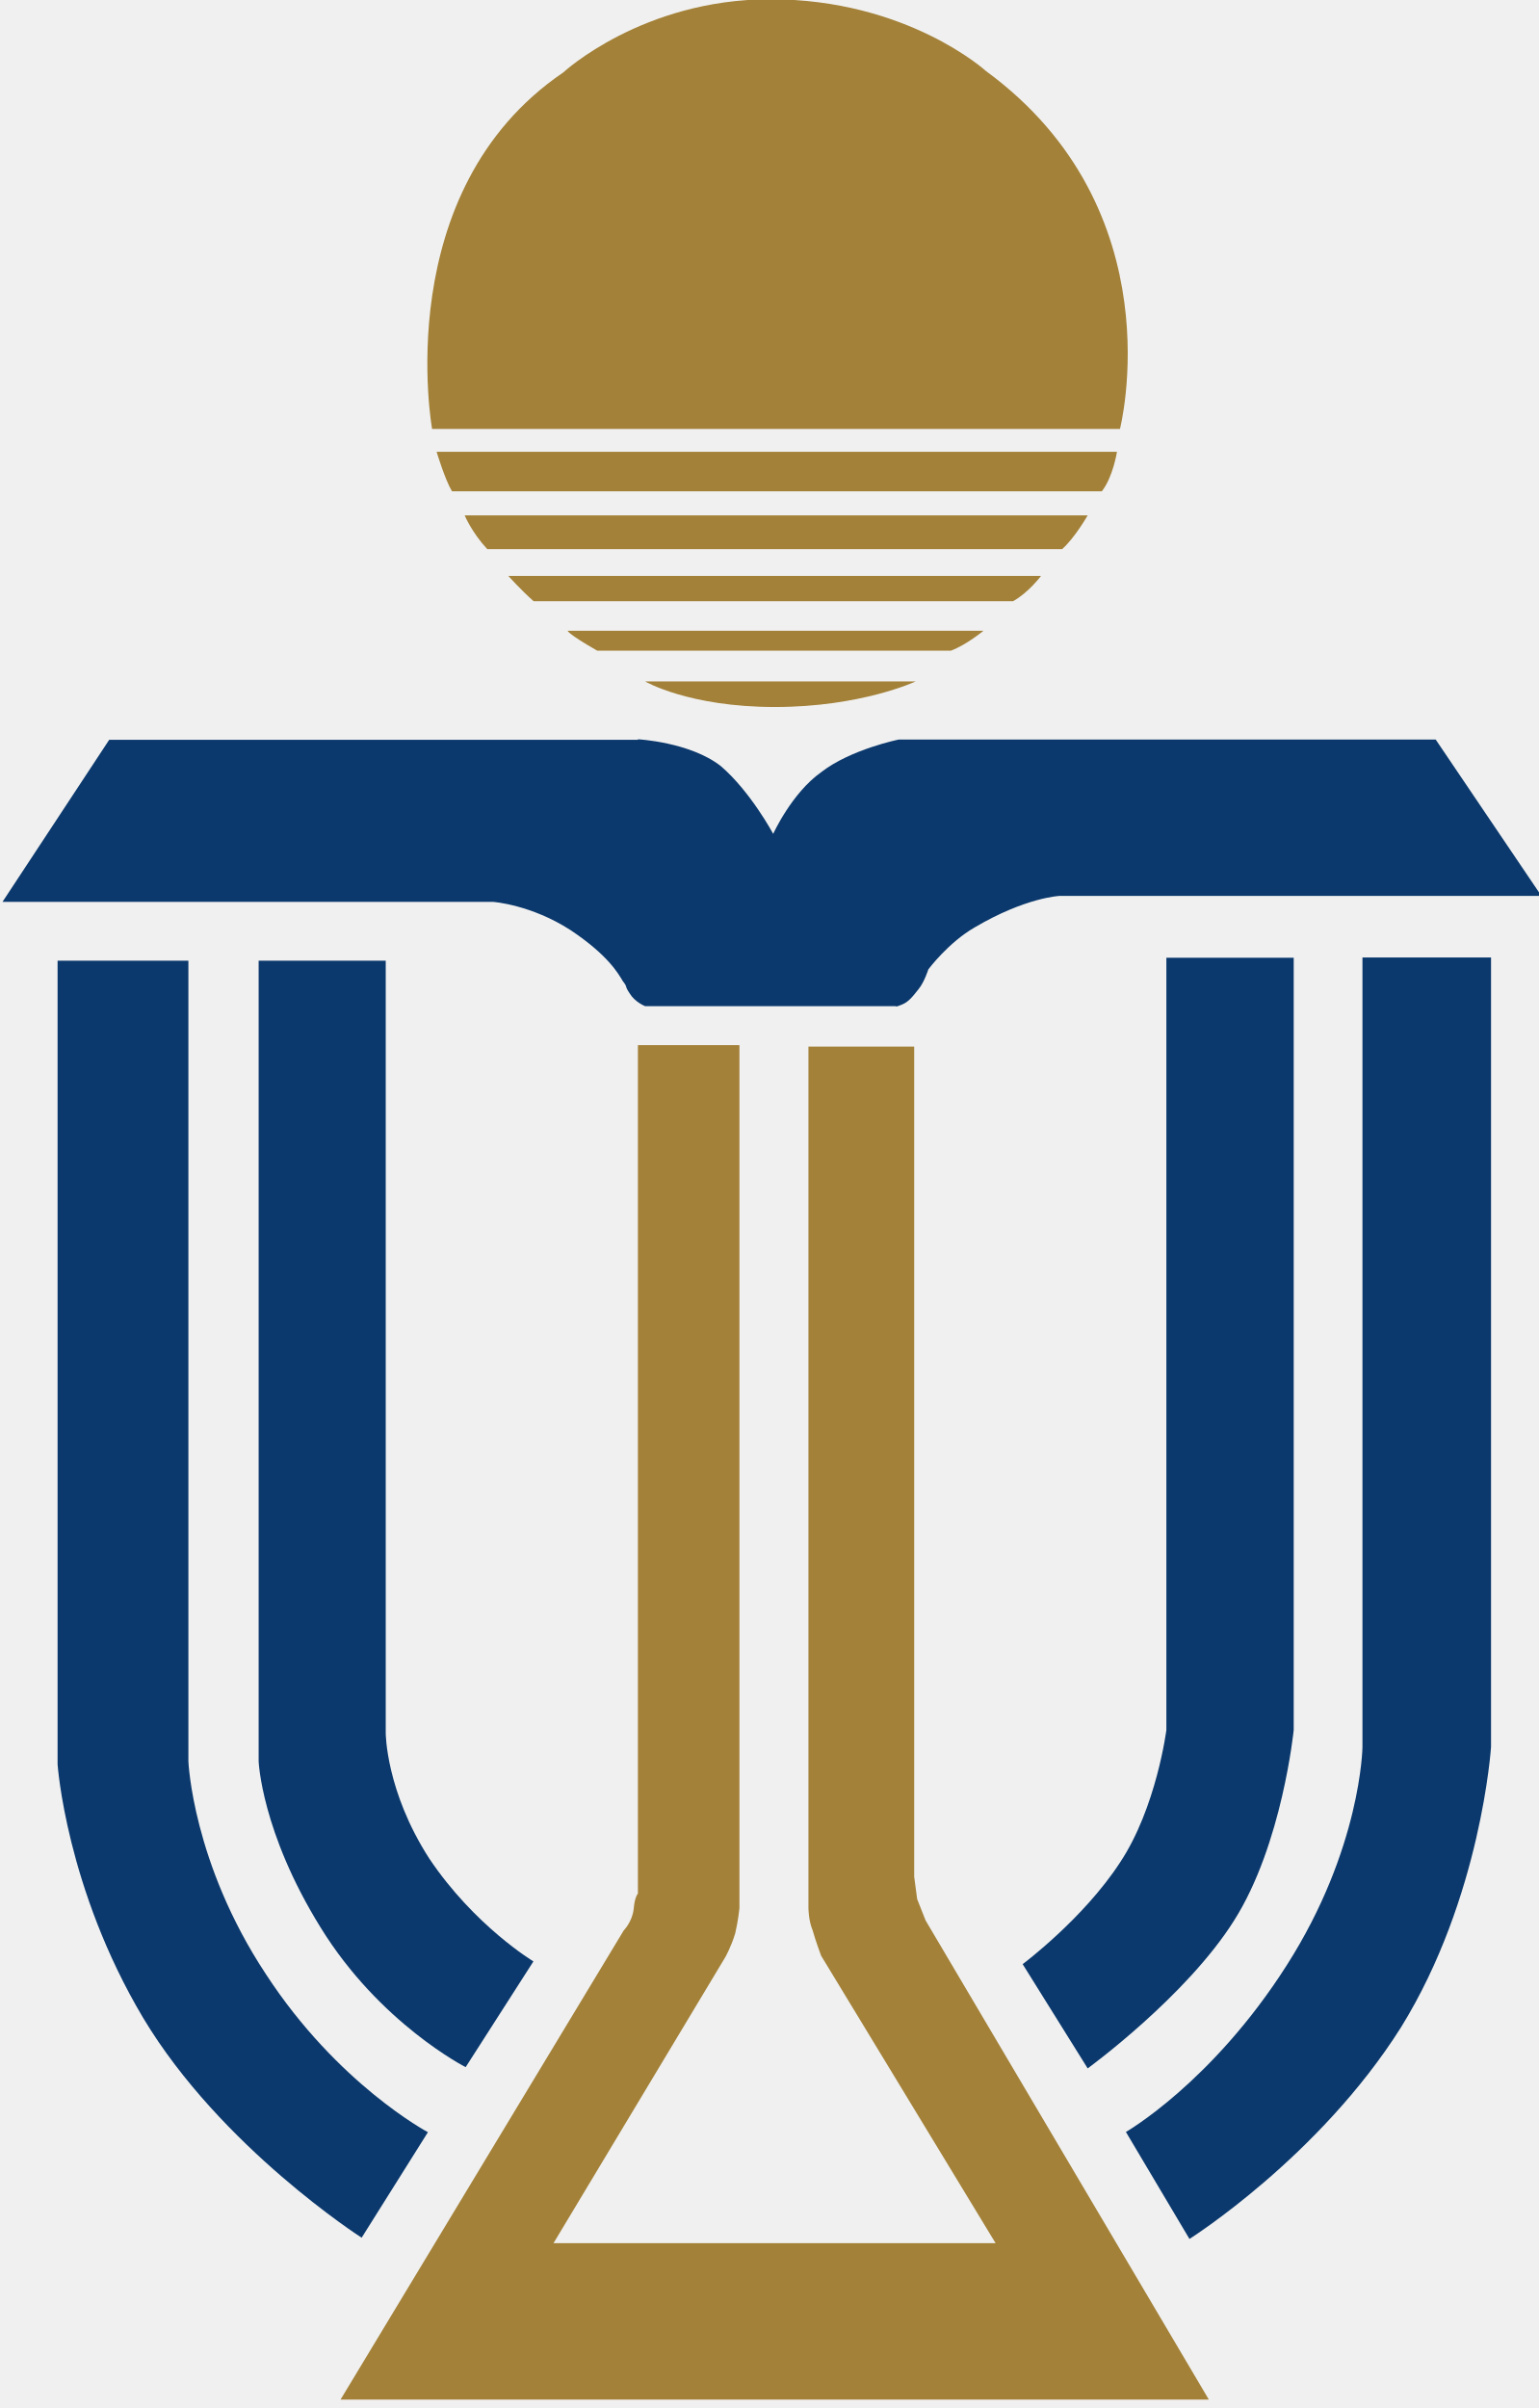
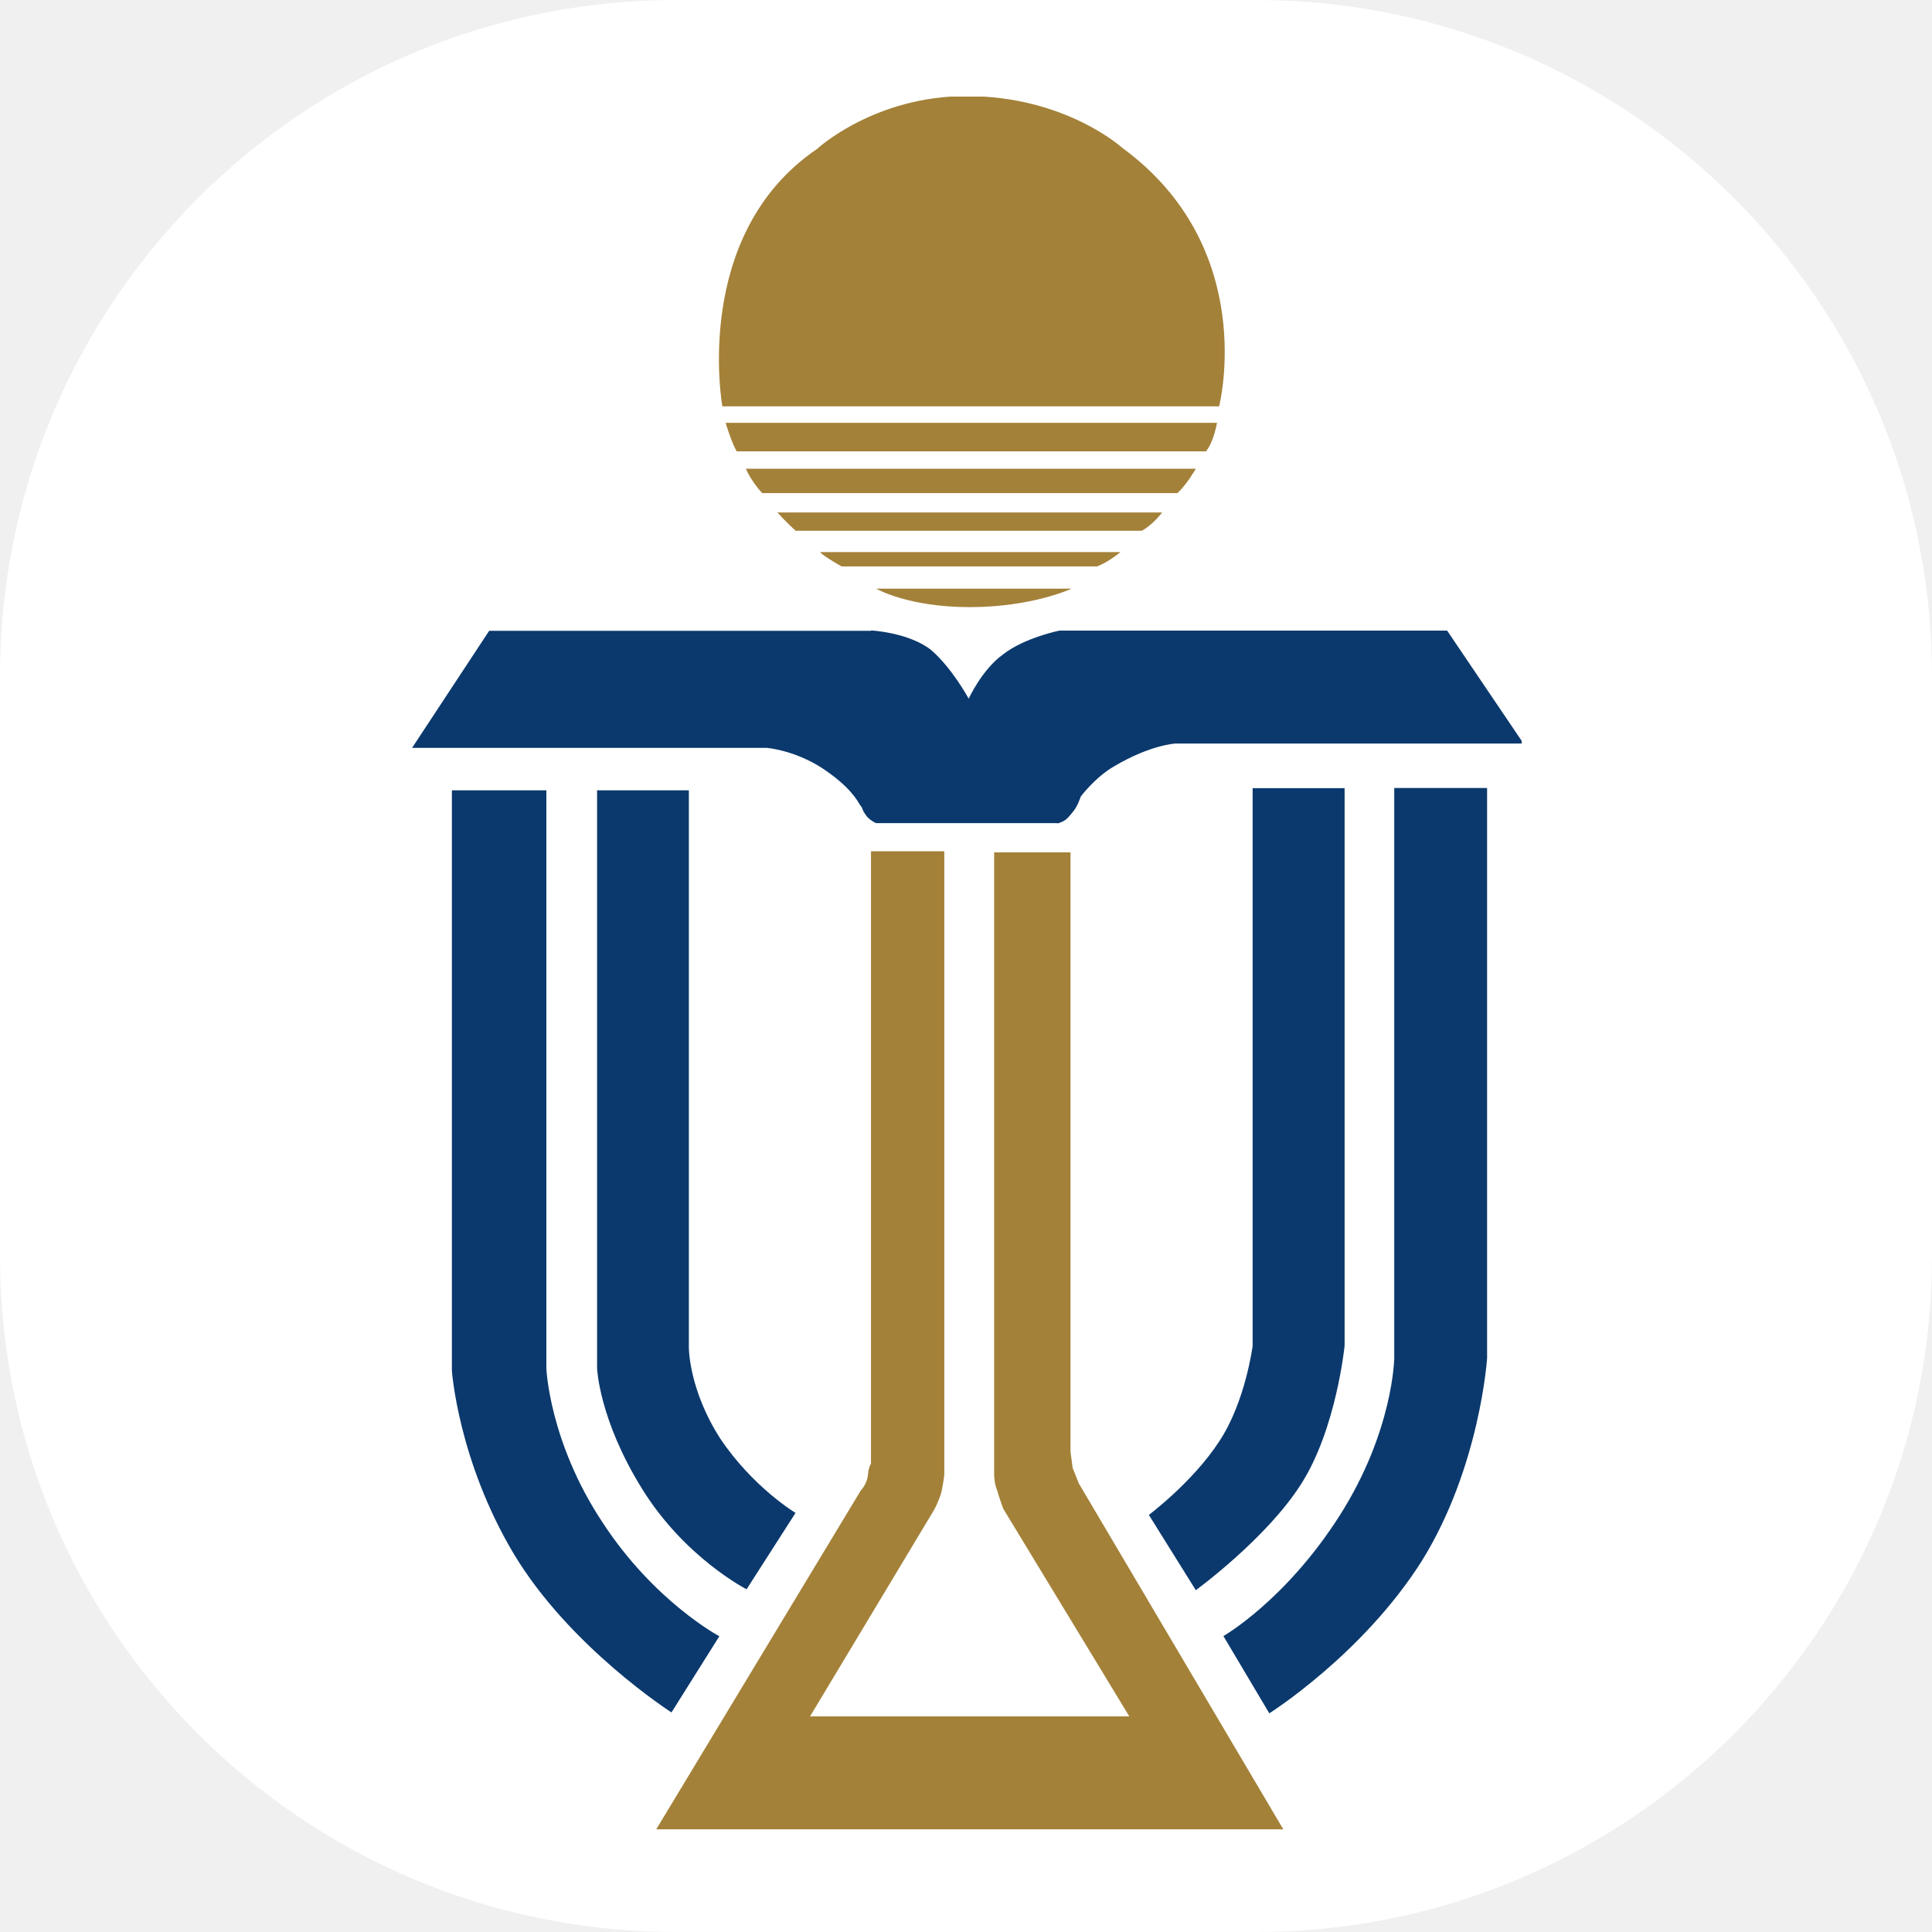
- <svg xmlns="http://www.w3.org/2000/svg" width="62" height="97" viewBox="0 0 62 97" fill="none">
-   <path d="M44.39 19.79C44.84 19.22 45 18.2 45 18.2H17.59C17.59 18.2 17.93 19.33 18.21 19.79H44.39Z" fill="#A38138" />
-   <path d="M42.79 22.12C43.3 21.67 43.82 20.76 43.82 20.76H18.72C18.72 20.76 19 21.44 19.63 22.12H42.79Z" fill="#A38138" />
-   <path d="M40.81 24.22C41.43 23.88 41.94 23.2 41.94 23.2H20.48C20.48 23.2 20.99 23.77 21.5 24.22H40.81Z" fill="#A38138" />
-   <path d="M38.31 26.21C38.93 25.98 39.62 25.41 39.62 25.41H22.87C22.87 25.41 22.87 25.53 24.06 26.21H38.31Z" fill="#A38138" />
-   <path d="M25.99 27.45C25.99 27.45 27.75 28.48 31.22 28.48C34.69 28.48 36.89 27.45 36.89 27.45H25.99Z" fill="#A38138" />
-   <path d="M25.7 29.78C25.7 29.78 27.8 29.89 29.04 30.86C30.24 31.89 31.15 33.59 31.15 33.59C31.15 33.59 31.89 31.95 33.09 31.1C34.28 30.18 36.21 29.79 36.21 29.79H57.84L62.1 36.09H42.68C42.68 36.09 41.32 36.15 39.28 37.35C38.2 37.97 37.4 39.05 37.4 39.05C37.4 39.05 37.24 39.56 37.01 39.84C36.78 40.13 36.61 40.36 36.33 40.47C36.04 40.59 36.1 40.53 36.1 40.53H25.99C25.99 40.53 25.58 40.37 25.37 40.02C25.14 39.68 25.31 39.8 25.09 39.52C24.92 39.24 24.52 38.49 22.99 37.47C21.4 36.44 19.87 36.33 19.87 36.33H0.1L4.4 29.8H25.7V29.78Z" fill="#0B396D" />
-   <path d="M10.42 38.7V70.95C10.42 70.95 10.53 73.8 12.92 77.65C15.3 81.51 18.76 83.27 18.76 83.27L21.49 79.01C21.49 79.01 19.11 77.58 17.29 74.86C15.54 72.14 15.54 69.81 15.54 69.81V38.7H10.42Z" fill="#0B396D" />
-   <path d="M46.99 38.58V69.69C46.99 69.69 46.59 72.82 45.12 75.03C43.64 77.3 41.2 79.12 41.2 79.12L43.82 83.32C43.82 83.32 47.79 80.43 49.72 77.36C51.66 74.3 52.12 69.69 52.12 69.69V38.58H46.99Z" fill="#0B396D" />
-   <path d="M2.32 38.7V71.07C2.32 71.07 2.66 76.07 5.77 81.29C8.9 86.51 14.57 90.14 14.57 90.14L17.24 85.89C17.24 85.89 13.6 83.96 10.71 79.52C7.75 75.04 7.59 70.95 7.59 70.95V38.7H2.32Z" fill="#0B396D" />
-   <path d="M25.7 42.1V76.28C25.7 76.28 25.57 76.4 25.53 76.9C25.47 77.42 25.13 77.76 25.13 77.76L13.72 96.66H48.7L37.29 77.36L36.95 76.5L36.83 75.6V42.16H32.57V76.86C32.57 76.86 32.57 77.36 32.74 77.76C32.85 78.16 33.08 78.78 33.08 78.78L40.11 90.36H22.3L29.22 78.84C29.22 78.84 29.45 78.44 29.62 77.88C29.74 77.37 29.79 76.87 29.79 76.87V42.1H25.7Z" fill="#A38138" />
-   <path d="M54.89 38.58V70.38C54.89 70.38 54.84 74.47 51.83 79.18C48.82 83.9 45.36 85.88 45.36 85.88L47.92 90.19C47.92 90.19 53.14 86.9 56.44 81.67C59.68 76.44 60.07 70.37 60.07 70.37V38.57H54.89V38.58Z" fill="#0B396D" />
-   <path d="M17.41 17.29C17.41 17.29 15.66 7.7 22.69 2.92C22.69 2.92 25.87 -0.03 31.03 -0.03C36.55 -0.03 39.72 2.86 39.72 2.86C47.39 8.48 45.12 17.28 45.12 17.28H17.41V17.29Z" fill="#A38138" />
+ <svg xmlns="http://www.w3.org/2000/svg" version="1.1" width="1000" height="1000">
+   <g clip-path="url(#SvgjsClipPath1056)">
+     <rect width="1000" height="1000" fill="#ffffff" />
+     <g transform="matrix(9.278351,0,0,9.278351,212.3711,50)">
+       <svg width="62" height="97" viewBox="0 0 62 97" fill="none">
+         <path d="M44.39 19.79C44.84 19.22 45 18.2 45 18.2H17.59C17.59 18.2 17.93 19.33 18.21 19.79H44.39Z" fill="#A38138" />
+         <path d="M42.79 22.12C43.3 21.67 43.82 20.76 43.82 20.76H18.72C18.72 20.76 19 21.44 19.63 22.12H42.79Z" fill="#A38138" />
+         <path d="M40.81 24.22C41.43 23.88 41.94 23.2 41.94 23.2H20.48C20.48 23.2 20.99 23.77 21.5 24.22H40.81Z" fill="#A38138" />
+         <path d="M38.31 26.21C38.93 25.98 39.62 25.41 39.62 25.41H22.87C22.87 25.41 22.87 25.53 24.06 26.21H38.31Z" fill="#A38138" />
+         <path d="M25.99 27.45C25.99 27.45 27.75 28.48 31.22 28.48C34.69 28.48 36.89 27.45 36.89 27.45H25.99Z" fill="#A38138" />
+         <path d="M25.7 29.78C25.7 29.78 27.8 29.89 29.04 30.86C30.24 31.89 31.15 33.59 31.15 33.59C31.15 33.59 31.89 31.95 33.09 31.1C34.28 30.18 36.21 29.79 36.21 29.79H57.84L62.1 36.09H42.68C42.68 36.09 41.32 36.15 39.28 37.35C38.2 37.97 37.4 39.05 37.4 39.05C37.4 39.05 37.24 39.56 37.01 39.84C36.78 40.13 36.61 40.36 36.33 40.47C36.04 40.59 36.1 40.53 36.1 40.53H25.99C25.99 40.53 25.58 40.37 25.37 40.02C25.14 39.68 25.31 39.8 25.09 39.52C24.92 39.24 24.52 38.49 22.99 37.47C21.4 36.44 19.87 36.33 19.87 36.33H0.1L4.4 29.8H25.7V29.78Z" fill="#0B396D" />
+         <path d="M10.42 38.7V70.95C10.42 70.95 10.53 73.8 12.92 77.65C15.3 81.51 18.76 83.27 18.76 83.27L21.49 79.01C21.49 79.01 19.11 77.58 17.29 74.86C15.54 72.14 15.54 69.81 15.54 69.81V38.7H10.42Z" fill="#0B396D" />
+         <path d="M46.99 38.58V69.69C46.99 69.69 46.59 72.82 45.12 75.03C43.64 77.3 41.2 79.12 41.2 79.12L43.82 83.32C43.82 83.32 47.79 80.43 49.72 77.36C51.66 74.3 52.12 69.69 52.12 69.69V38.58H46.99Z" fill="#0B396D" />
+         <path d="M2.32 38.7V71.07C2.32 71.07 2.66 76.07 5.77 81.29C8.9 86.51 14.57 90.14 14.57 90.14L17.24 85.89C17.24 85.89 13.6 83.96 10.71 79.52C7.75 75.04 7.59 70.95 7.59 70.95V38.7H2.32Z" fill="#0B396D" />
+         <path d="M25.7 42.1V76.28C25.7 76.28 25.57 76.4 25.53 76.9C25.47 77.42 25.13 77.76 25.13 77.76L13.72 96.66H48.7L37.29 77.36L36.95 76.5L36.83 75.6V42.16H32.57V76.86C32.57 76.86 32.57 77.36 32.74 77.76C32.85 78.16 33.08 78.78 33.08 78.78L40.11 90.36H22.3L29.22 78.84C29.22 78.84 29.45 78.44 29.62 77.88C29.74 77.37 29.79 76.87 29.79 76.87V42.1H25.7Z" fill="#A38138" />
+         <path d="M54.89 38.58V70.38C54.89 70.38 54.84 74.47 51.83 79.18C48.82 83.9 45.36 85.88 45.36 85.88L47.92 90.19C47.92 90.19 53.14 86.9 56.44 81.67C59.68 76.44 60.07 70.37 60.07 70.37V38.57H54.89V38.58Z" fill="#0B396D" />
+         <path d="M17.41 17.29C17.41 17.29 15.66 7.7 22.69 2.92C22.69 2.92 25.87 -0.03 31.03 -0.03C36.55 -0.03 39.72 2.86 39.72 2.86C47.39 8.48 45.12 17.28 45.12 17.28H17.41V17.29Z" fill="#A38138" />
+       </svg>
+     </g>
+   </g>
+   <defs>
+     <clipPath id="SvgjsClipPath1056">
+       <rect width="1000" height="1000" x="0" y="0" rx="350" ry="350" />
+     </clipPath>
+   </defs>
</svg>
